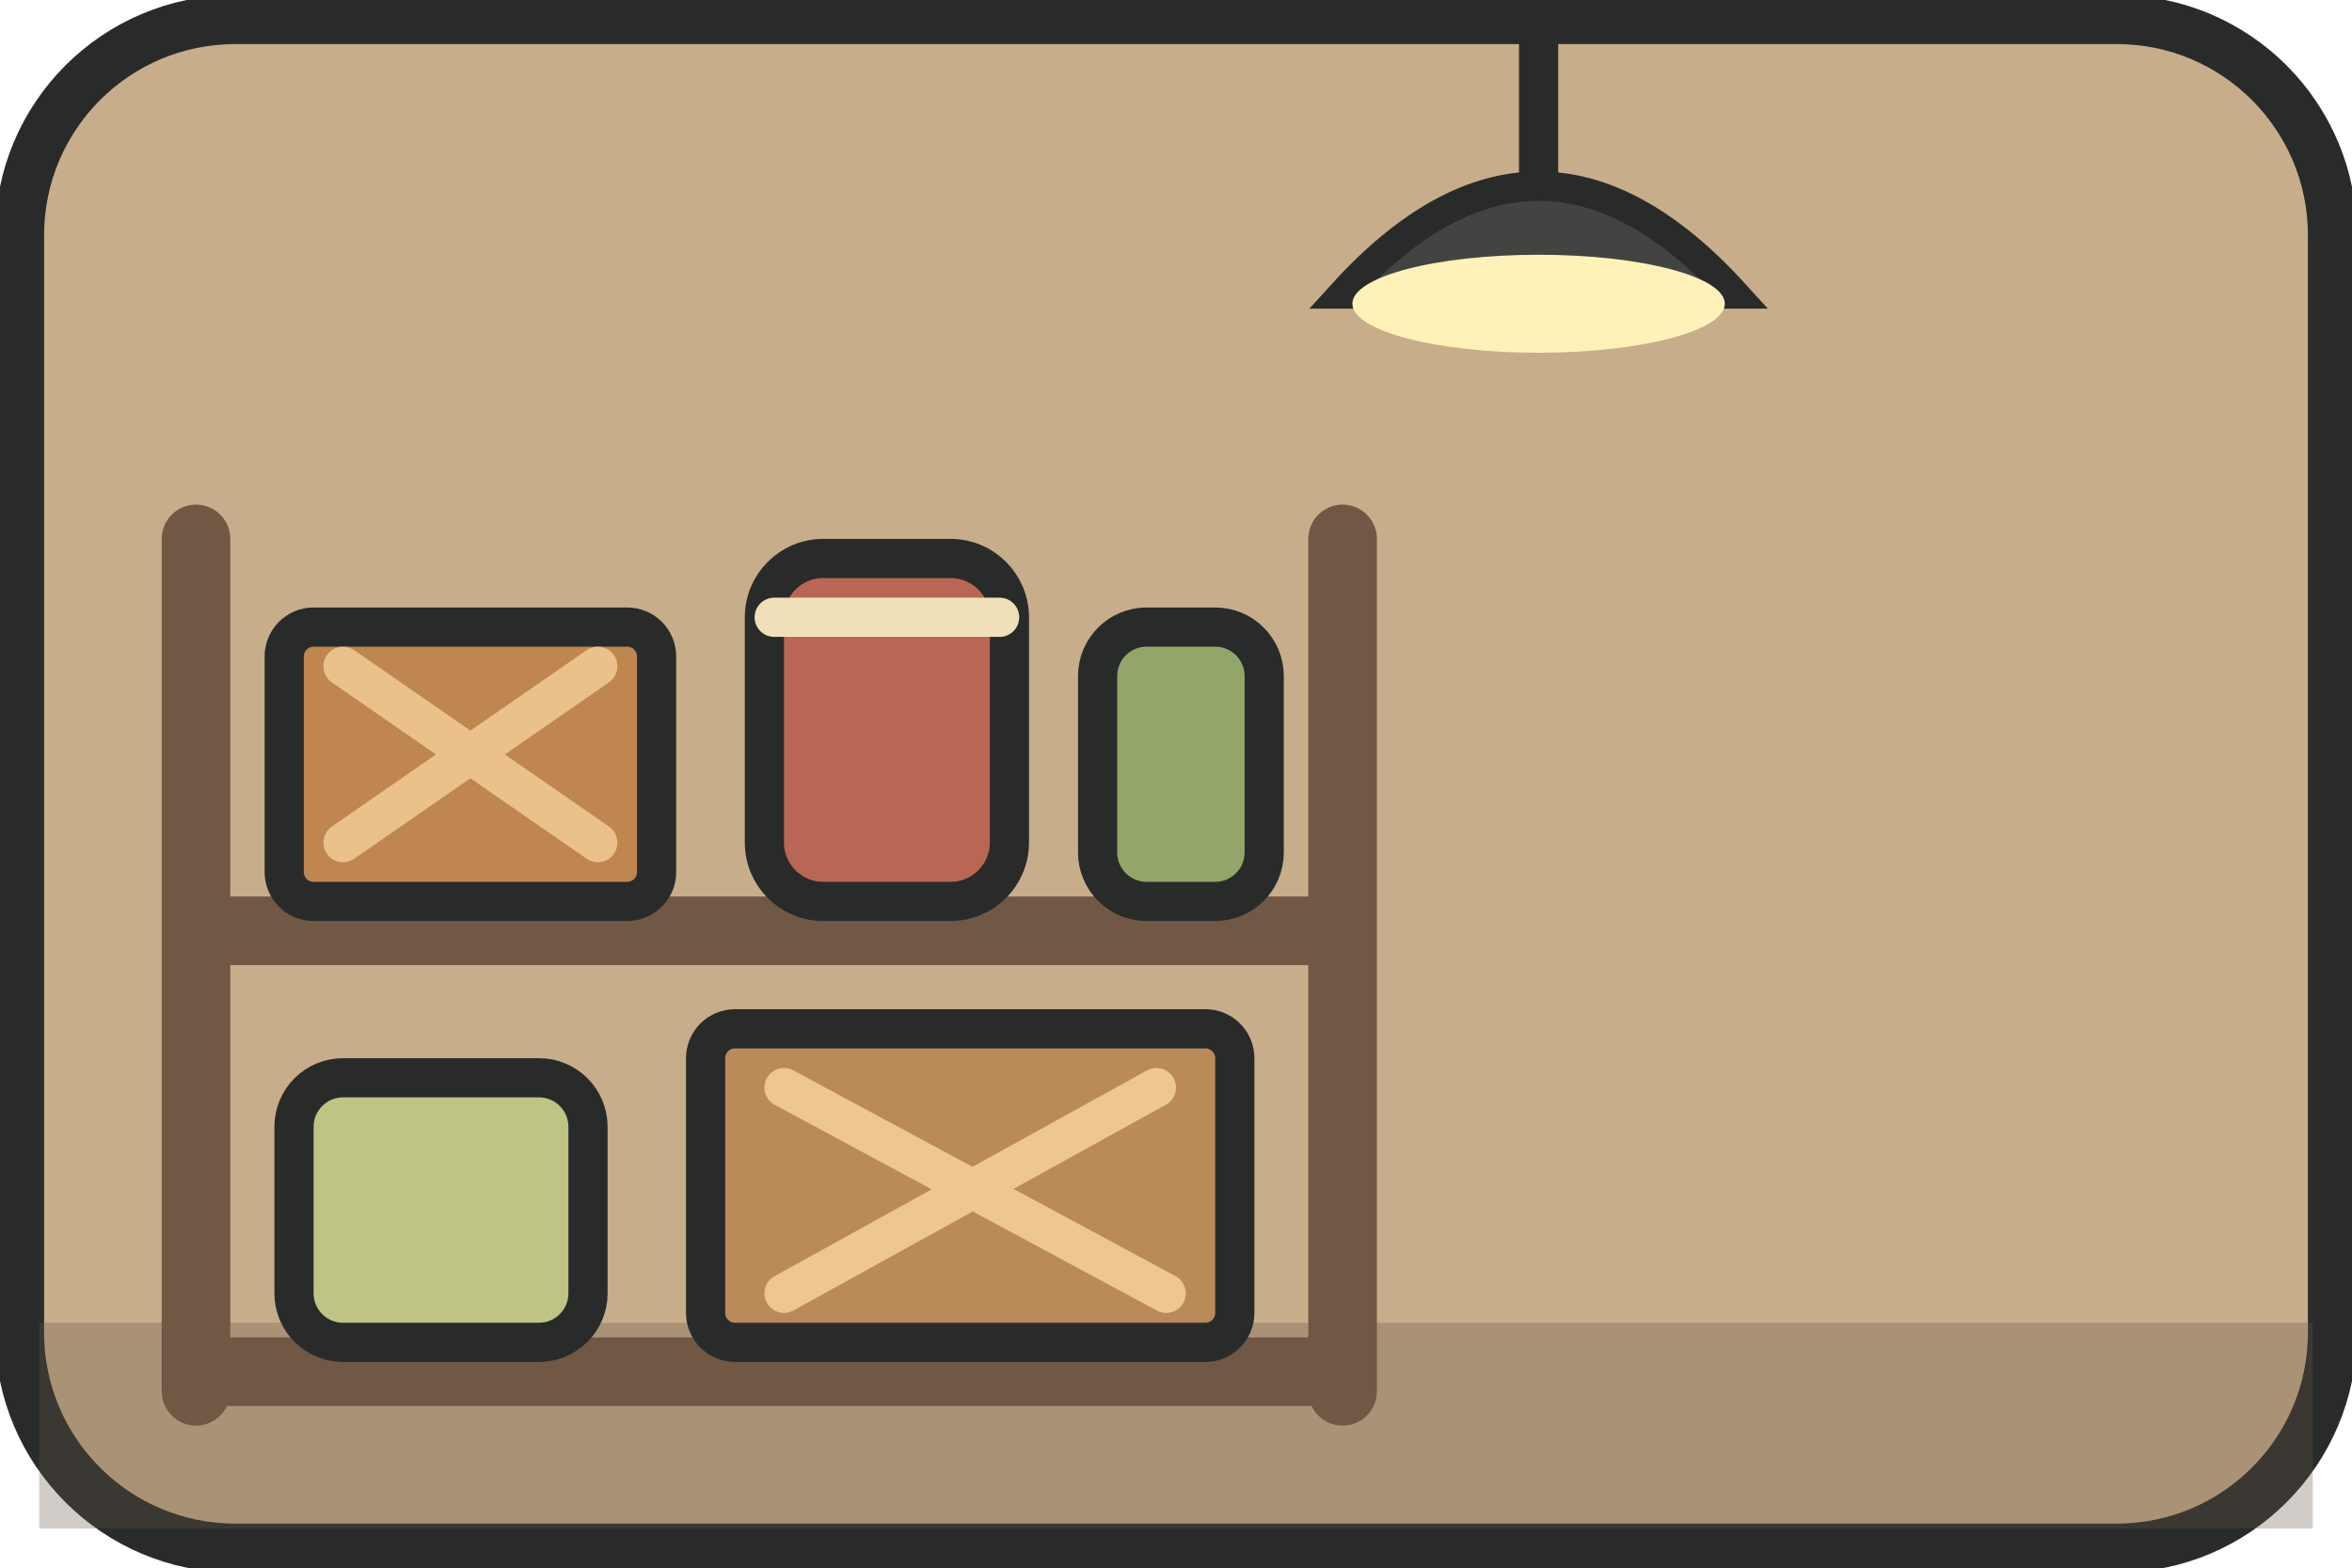
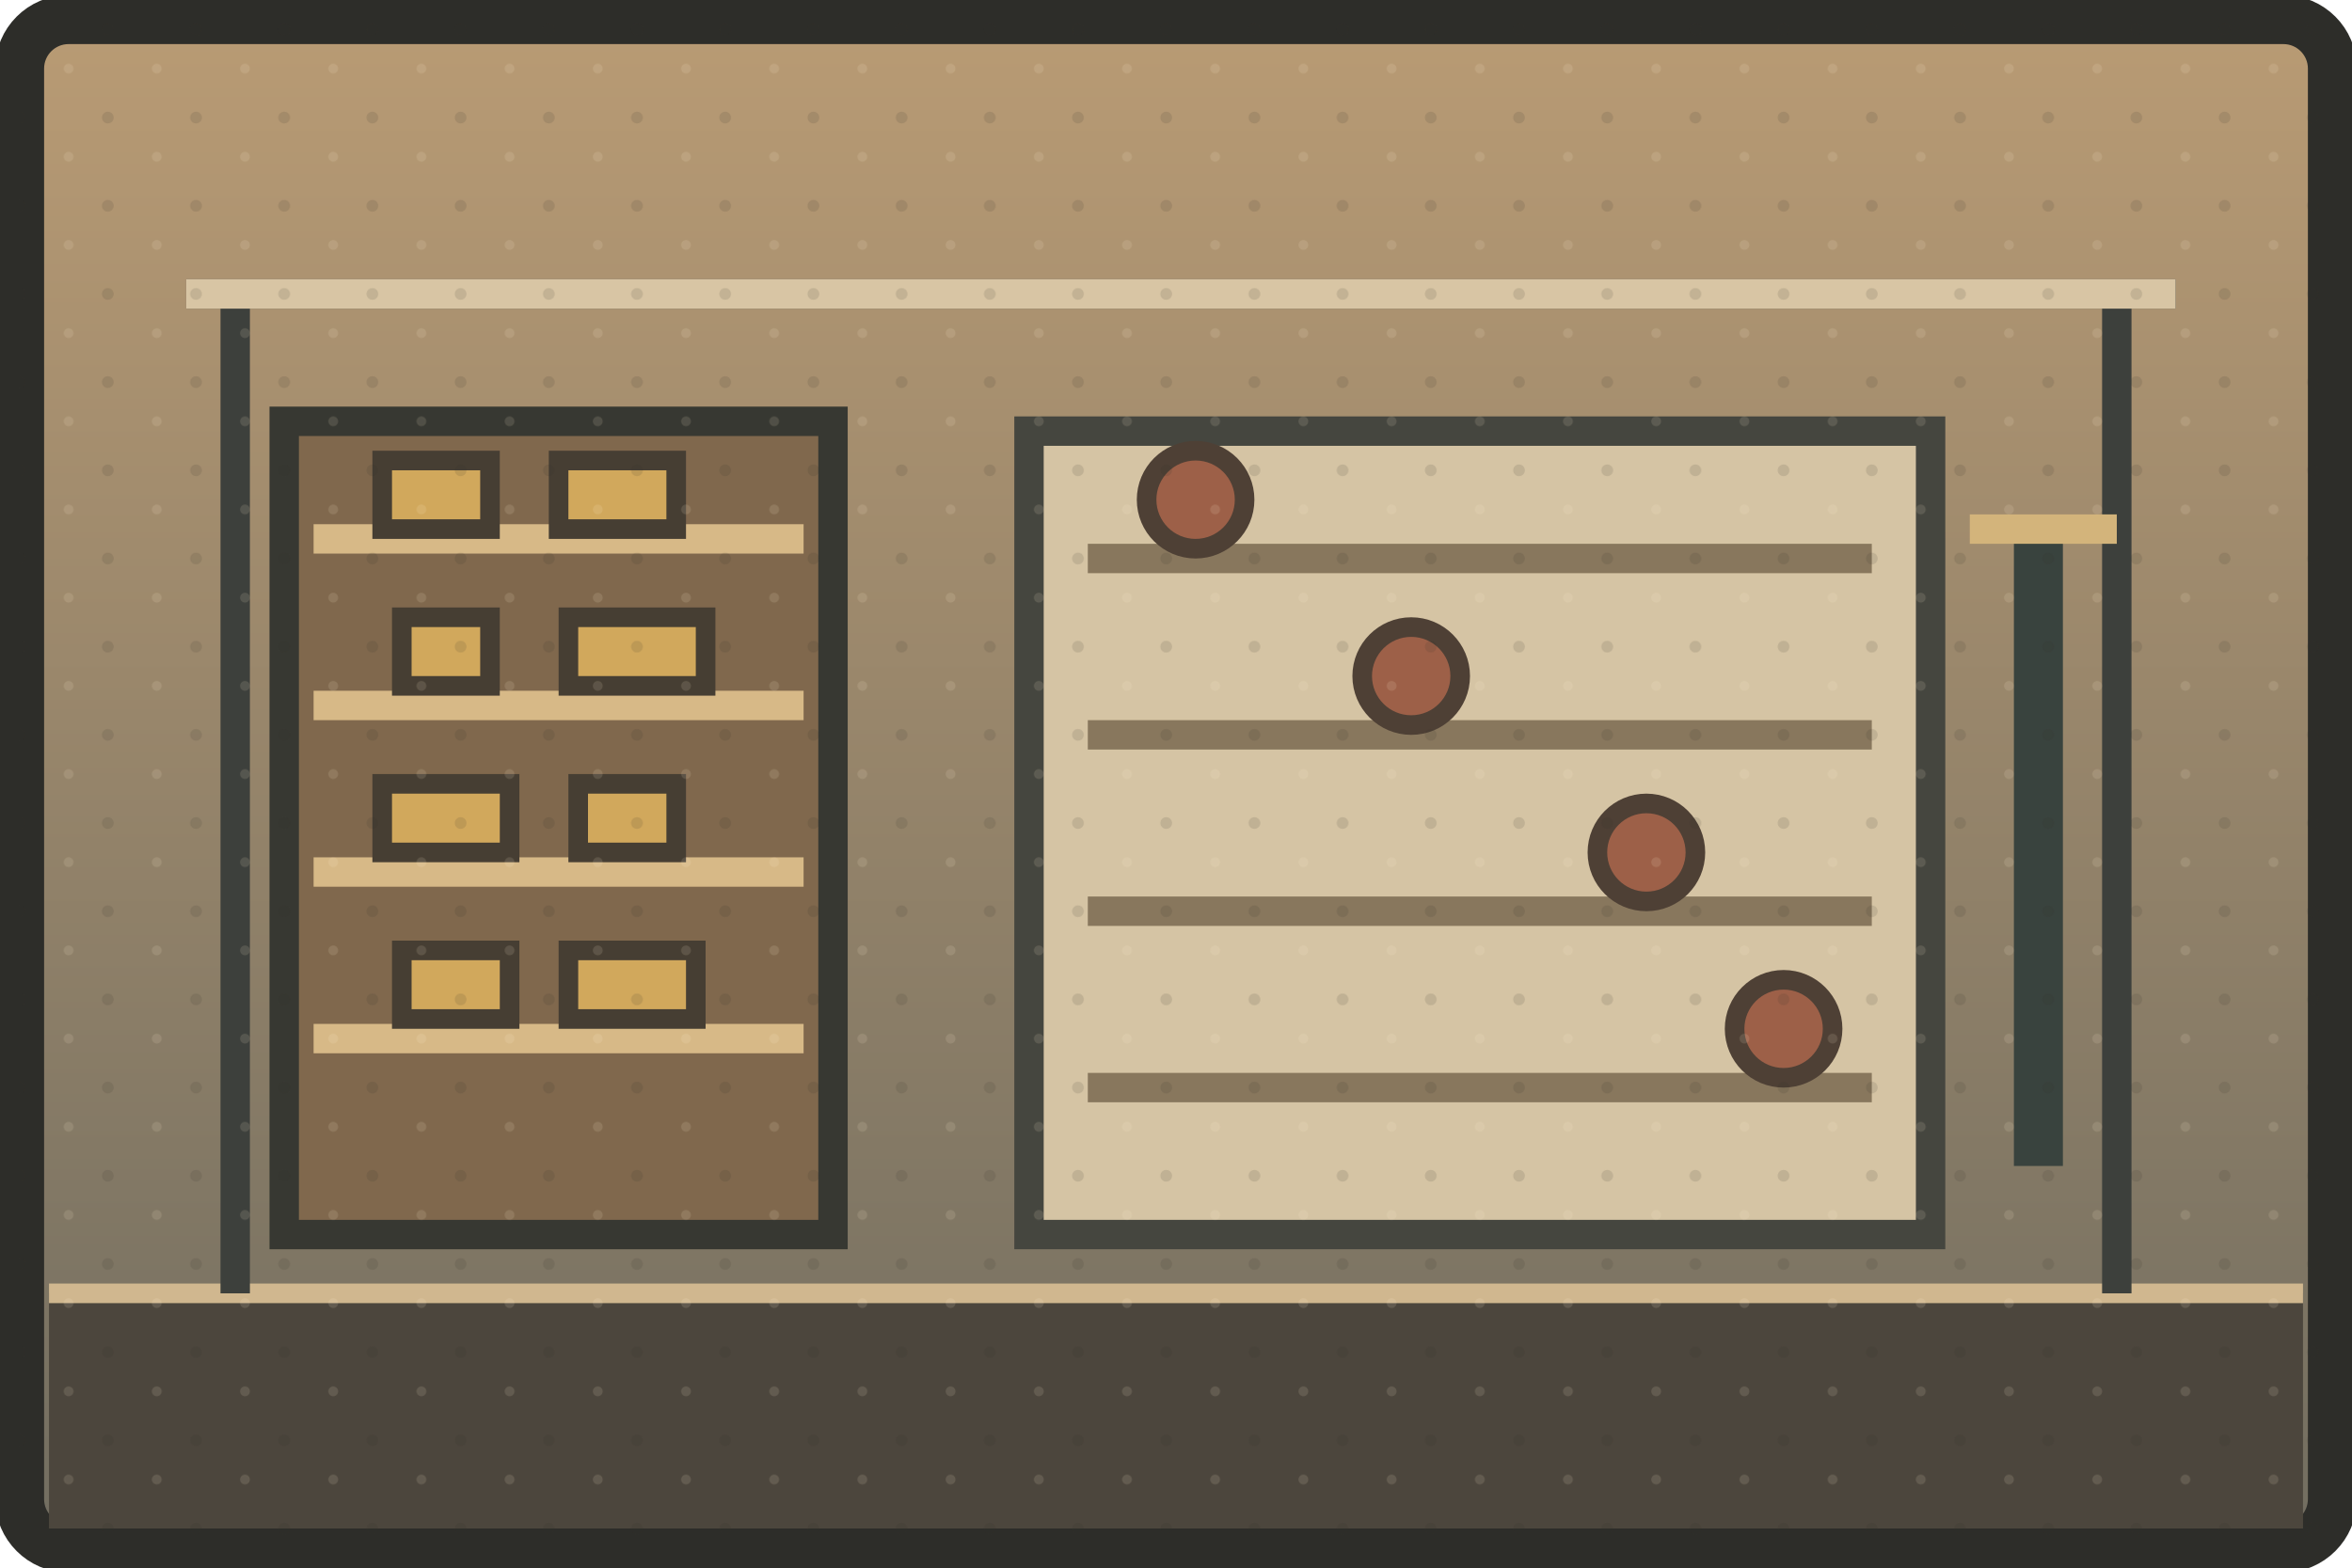
<svg xmlns="http://www.w3.org/2000/svg" viewBox="0 0 240 160">
-   <rect x="2" y="2" width="236" height="156" rx="22" fill="#c8ad8b" stroke="#292b2b" stroke-width="5" />
-   <path d="M4 135H236V156H4Z" fill="#665347" opacity=".3" />
-   <path d="M157 2V24" stroke="#292b2b" stroke-width="4" />
-   <path d="M137 30Q157 8 177 30Z" fill="#414440" stroke="#292b2b" stroke-width="3" />
-   <ellipse cx="157" cy="31" rx="19" ry="5" fill="#fff2b9" />
-   <g stroke="#292b2b" stroke-width="4" stroke-linejoin="round" stroke-linecap="round">
-     <path d="M20 55V142M137 55V142M21 95H136M21 140H136" fill="none" stroke="#715844" stroke-width="7" />
-     <rect x="29" y="64" width="38" height="28" rx="3" fill="#bf8650" />
-     <path d="M35 68L61 86M61 68L35 86" stroke="#eac08b" />
-     <rect x="78" y="57" width="25" height="35" rx="6" fill="#ba6654" />
-     <path d="M79 63H102" stroke="#efe0b9" />
-     <rect x="112" y="64" width="17" height="28" rx="5" fill="#92a66a" />
-     <rect x="30" y="110" width="30" height="27" rx="5" fill="#bfc383" />
-     <rect x="72" y="105" width="54" height="32" rx="3" fill="#ba8a58" />
-     <path d="M80 111L119 132M118 111L80 132" stroke="#edc691" />
+   <defs>
+     <linearGradient id="wall" x2="0" y2="1">
+       <stop stop-color="#b99b74" />
+       <stop offset="1" stop-color="#716d60" />
+     </linearGradient>
+     <pattern id="grain" width="9" height="9" patternUnits="userSpaceOnUse">
+       <circle cx="2" cy="3" r=".6" fill="#312c25" opacity=".18" />
+       <circle cx="7" cy="7" r=".5" fill="#fff1d2" opacity=".18" />
+     </pattern>
+   </defs>
+   <rect x="2" y="2" width="236" height="156" rx="5" fill="url(#wall)" stroke="#2d2d29" stroke-width="5" />
+   <path d="M5 132H235V156H5Z" fill="#4c463d" />
+   <path d="M5 132H235" stroke="#d0b78f" stroke-width="2" />
+   <path d="M19 30H222M24 30V132M216 30V132" stroke="#3d403c" stroke-width="3" />
+   <path d="M19 30H222" stroke="#d8c5a4" stroke-width="3" />
+   <path d="M29 43H85V126H29Z" fill="#80684d" stroke="#373832" stroke-width="3" />
+   <path d="M32 55H82M32 72H82M32 89H82M32 106H82" stroke="#d7b987" stroke-width="3" />
+   <g fill="#d1a85c" stroke="#463e33" stroke-width="2">
+     <rect x="39" y="47" width="11" height="7" />
+     <rect x="57" y="47" width="12" height="7" />
+     <rect x="41" y="63" width="9" height="7" />
+     <rect x="58" y="63" width="14" height="7" />
+     <rect x="39" y="80" width="13" height="7" />
+     <rect x="59" y="80" width="10" height="7" />
+     <rect x="41" y="97" width="11" height="7" />
+     <rect x="58" y="97" width="13" height="7" />
  </g>
+   <path d="M105 44H197V126H105Z" fill="#d5c4a4" stroke="#45463f" stroke-width="3" />
+   <path d="M111 57H191M111 75H191M111 93H191M111 111H191" stroke="#88775d" stroke-width="3" />
+   <g fill="#9d6048" stroke="#4e4035" stroke-width="2">
+     <circle cx="122" cy="51" r="5" />
+     <circle cx="144" cy="69" r="5" />
+     <circle cx="168" cy="87" r="5" />
+     <circle cx="182" cy="105" r="5" />
+   </g>
+   <path d="M208 54V119" stroke="#39433e" stroke-width="5" />
+   <path d="M201 54H216" stroke="#d3b47b" stroke-width="3" />
+   <rect x="2" y="2" width="236" height="156" rx="5" fill="url(#grain)" opacity=".7" />
</svg>
